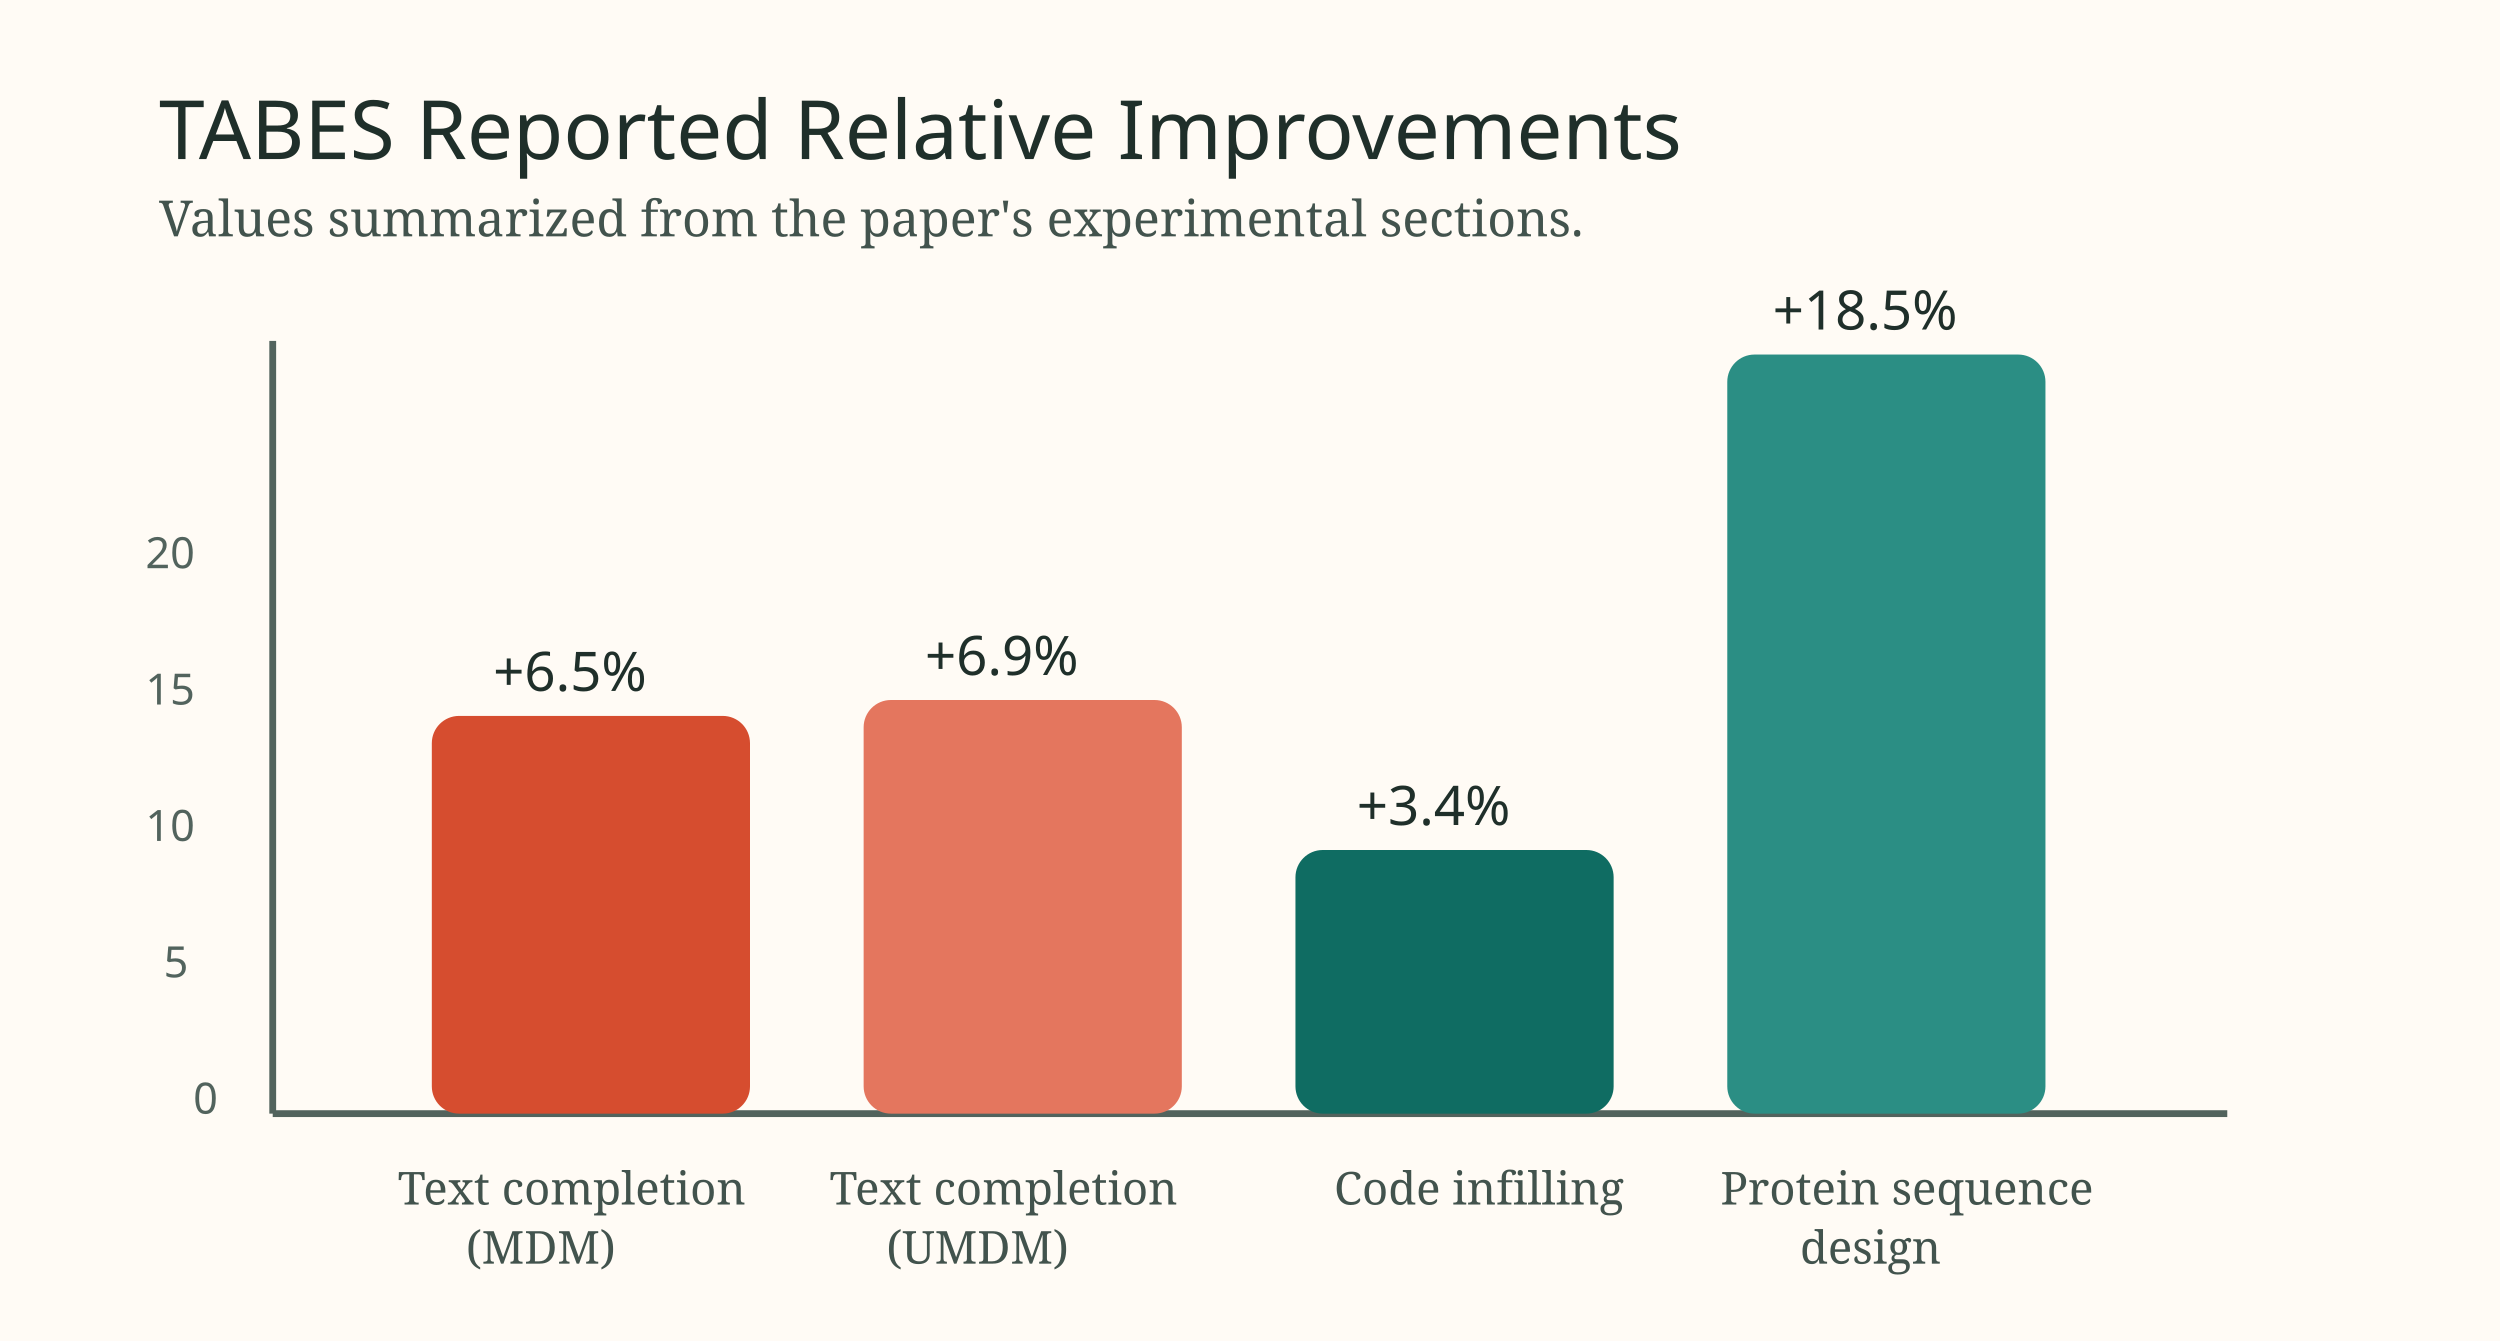
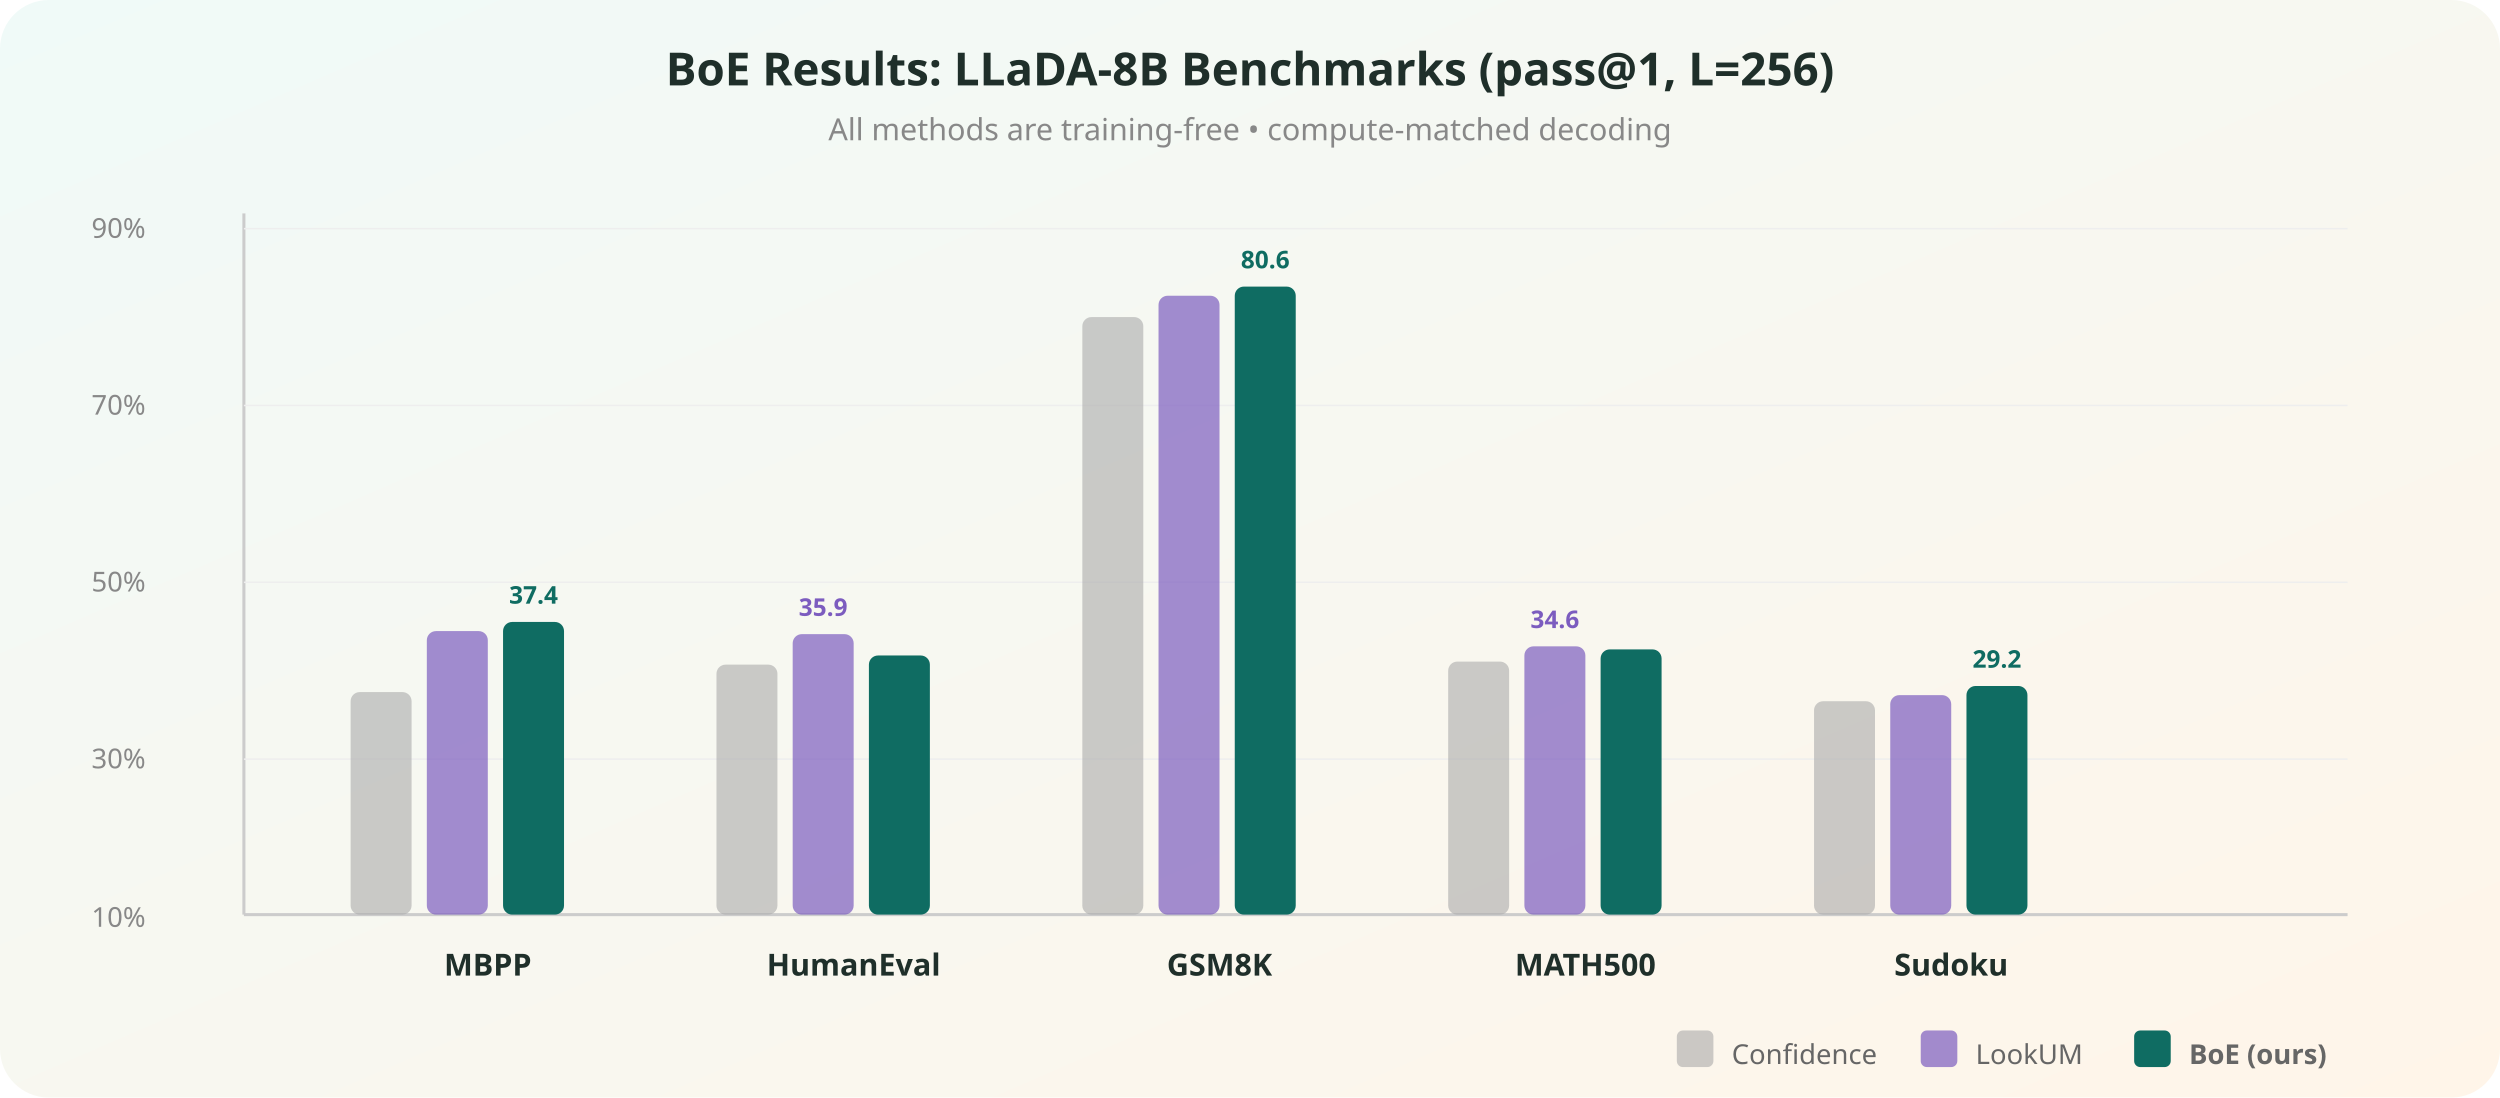
- <svg xmlns="http://www.w3.org/2000/svg" width="1100" height="590" viewBox="0 0 1100 590" role="img" aria-labelledby="title desc">
-   <rect width="1100" height="590" fill="#fffbf5" />
-   <text x="70" y="70" font-family="Space Grotesk, sans-serif" font-size="36" fill="#1f2f2a">TABES Reported Relative Improvements</text>
-   <text x="70" y="104" font-family="Literata, serif" font-size="22" fill="#42534d">Values summarized from the paper's experimental sections.</text>
-   <line x1="120" y1="490" x2="980" y2="490" stroke="#52635d" stroke-width="3" />
-   <line x1="120" y1="150" x2="120" y2="490" stroke="#52635d" stroke-width="3" />
-   <g font-family="Space Grotesk, sans-serif" font-size="19" fill="#52635d">
-     <text x="85" y="490">0</text>
-     <text x="72" y="430">5</text>
-     <text x="64" y="370">10</text>
-     <text x="64" y="310">15</text>
-     <text x="64" y="250">20</text>
-   </g>
-   <g>
-     <rect x="190" y="315" width="140" height="175" rx="12" fill="#d64d2f" />
-     <rect x="380" y="308" width="140" height="182" rx="12" fill="#e4765e" />
-     <rect x="570" y="374" width="140" height="116" rx="12" fill="#0f6c62" />
-     <rect x="760" y="156" width="140" height="334" rx="12" fill="#2b8e84" />
-   </g>
-   <g font-family="Space Grotesk, sans-serif" font-size="24" fill="#1f2f2a">
-     <text x="217" y="304">+6.5%</text>
-     <text x="407" y="297">+6.9%</text>
-     <text x="597" y="363">+3.4%</text>
-     <text x="780" y="145">+18.5%</text>
-   </g>
-   <g font-family="Literata, serif" font-size="20" fill="#42534d">
-     <text x="175" y="530">Text completion</text>
-     <text x="205" y="556">(MDM)</text>
-     <text x="365" y="530">Text completion</text>
-     <text x="390" y="556">(UMDM)</text>
-     <text x="587" y="530">Code infilling</text>
-     <text x="757" y="530">Protein sequence</text>
-     <text x="792" y="556">design</text>
-   </g>
+ <svg xmlns="http://www.w3.org/2000/svg" viewBox="0 0 820 360" font-family="'Segoe UI','Helvetica Neue',sans-serif">
+   <defs>
+     <linearGradient id="bgRes" x1="0" y1="0" x2="1" y2="1">
+       <stop offset="0%" stop-color="#f0faf8" />
+       <stop offset="100%" stop-color="#fff5e9" />
+     </linearGradient>
+     <filter id="shRes">
+       <feDropShadow dx="0" dy="2" stdDeviation="3" flood-opacity="0.08" />
+     </filter>
+   </defs>
+   <rect width="820" height="360" rx="16" fill="url(#bgRes)" />
+   <text x="410" y="28" text-anchor="middle" font-size="15" font-weight="700" fill="#1f2f2a">BoE Results: LLaDA-8B Benchmarks (pass@1, L=256)</text>
+   <text x="410" y="46" text-anchor="middle" font-size="10" fill="#888">All methods are training-free • compute-matched decoding</text>
+   <line x1="80" y1="70" x2="80" y2="300" stroke="#ccc" stroke-width="1" />
+   <text x="30" y="78" font-size="9" fill="#888">90%</text>
+   <text x="30" y="136" font-size="9" fill="#888">70%</text>
+   <text x="30" y="194" font-size="9" fill="#888">50%</text>
+   <text x="30" y="252" font-size="9" fill="#888">30%</text>
+   <text x="30" y="304" font-size="9" fill="#888">10%</text>
+   <line x1="80" y1="75" x2="770" y2="75" stroke="#eee" stroke-width="0.5" />
+   <line x1="80" y1="133" x2="770" y2="133" stroke="#eee" stroke-width="0.5" />
+   <line x1="80" y1="191" x2="770" y2="191" stroke="#eee" stroke-width="0.5" />
+   <line x1="80" y1="249" x2="770" y2="249" stroke="#eee" stroke-width="0.5" />
+   <line x1="80" y1="300" x2="770" y2="300" stroke="#ccc" stroke-width="1" />
+   <text x="160" y="320" text-anchor="middle" font-size="10" font-weight="600" fill="#1f2f2a">MBPP</text>
+   <rect x="115" y="227" width="20" height="73" rx="3" fill="#aaa" opacity="0.6" />
+   <rect x="140" y="207" width="20" height="93" rx="3" fill="#7c5cbf" opacity="0.7" />
+   <rect x="165" y="204" width="20" height="96" rx="3" fill="#0f6c62" />
+   <text x="175" y="198" text-anchor="middle" font-size="8" fill="#0f6c62" font-weight="700">37.4</text>
+   <text x="280" y="320" text-anchor="middle" font-size="10" font-weight="600" fill="#1f2f2a">HumanEval</text>
+   <rect x="235" y="218" width="20" height="82" rx="3" fill="#aaa" opacity="0.6" />
+   <rect x="260" y="208" width="20" height="92" rx="3" fill="#7c5cbf" opacity="0.7" />
+   <rect x="285" y="215" width="20" height="85" rx="3" fill="#0f6c62" />
+   <text x="270" y="202" text-anchor="middle" font-size="8" fill="#7c5cbf" font-weight="700">35.9</text>
+   <text x="400" y="320" text-anchor="middle" font-size="10" font-weight="600" fill="#1f2f2a">GSM8K</text>
+   <rect x="355" y="104" width="20" height="196" rx="3" fill="#aaa" opacity="0.6" />
+   <rect x="380" y="97" width="20" height="203" rx="3" fill="#7c5cbf" opacity="0.7" />
+   <rect x="405" y="94" width="20" height="206" rx="3" fill="#0f6c62" />
+   <text x="415" y="88" text-anchor="middle" font-size="8" fill="#0f6c62" font-weight="700">80.6</text>
+   <text x="520" y="320" text-anchor="middle" font-size="10" font-weight="600" fill="#1f2f2a">MATH500</text>
+   <rect x="475" y="217" width="20" height="83" rx="3" fill="#aaa" opacity="0.6" />
+   <rect x="500" y="212" width="20" height="88" rx="3" fill="#7c5cbf" opacity="0.7" />
+   <rect x="525" y="213" width="20" height="87" rx="3" fill="#0f6c62" />
+   <text x="510" y="206" text-anchor="middle" font-size="8" fill="#7c5cbf" font-weight="700">34.6</text>
+   <text x="640" y="320" text-anchor="middle" font-size="10" font-weight="600" fill="#1f2f2a">Sudoku</text>
+   <rect x="595" y="230" width="20" height="70" rx="3" fill="#aaa" opacity="0.6" />
+   <rect x="620" y="228" width="20" height="72" rx="3" fill="#7c5cbf" opacity="0.7" />
+   <rect x="645" y="225" width="20" height="75" rx="3" fill="#0f6c62" />
+   <text x="655" y="219" text-anchor="middle" font-size="8" fill="#0f6c62" font-weight="700">29.2</text>
+   <rect x="550" y="338" width="12" height="12" rx="2" fill="#aaa" opacity="0.6" />
+   <text x="568" y="349" font-size="9" fill="#666">Confidence</text>
+   <rect x="630" y="338" width="12" height="12" rx="2" fill="#7c5cbf" opacity="0.7" />
+   <text x="648" y="349" font-size="9" fill="#666">LookUM</text>
+   <rect x="700" y="338" width="12" height="12" rx="2" fill="#0f6c62" />
+   <text x="718" y="349" font-size="9" fill="#666" font-weight="600">BoE (ours)</text>
</svg>
